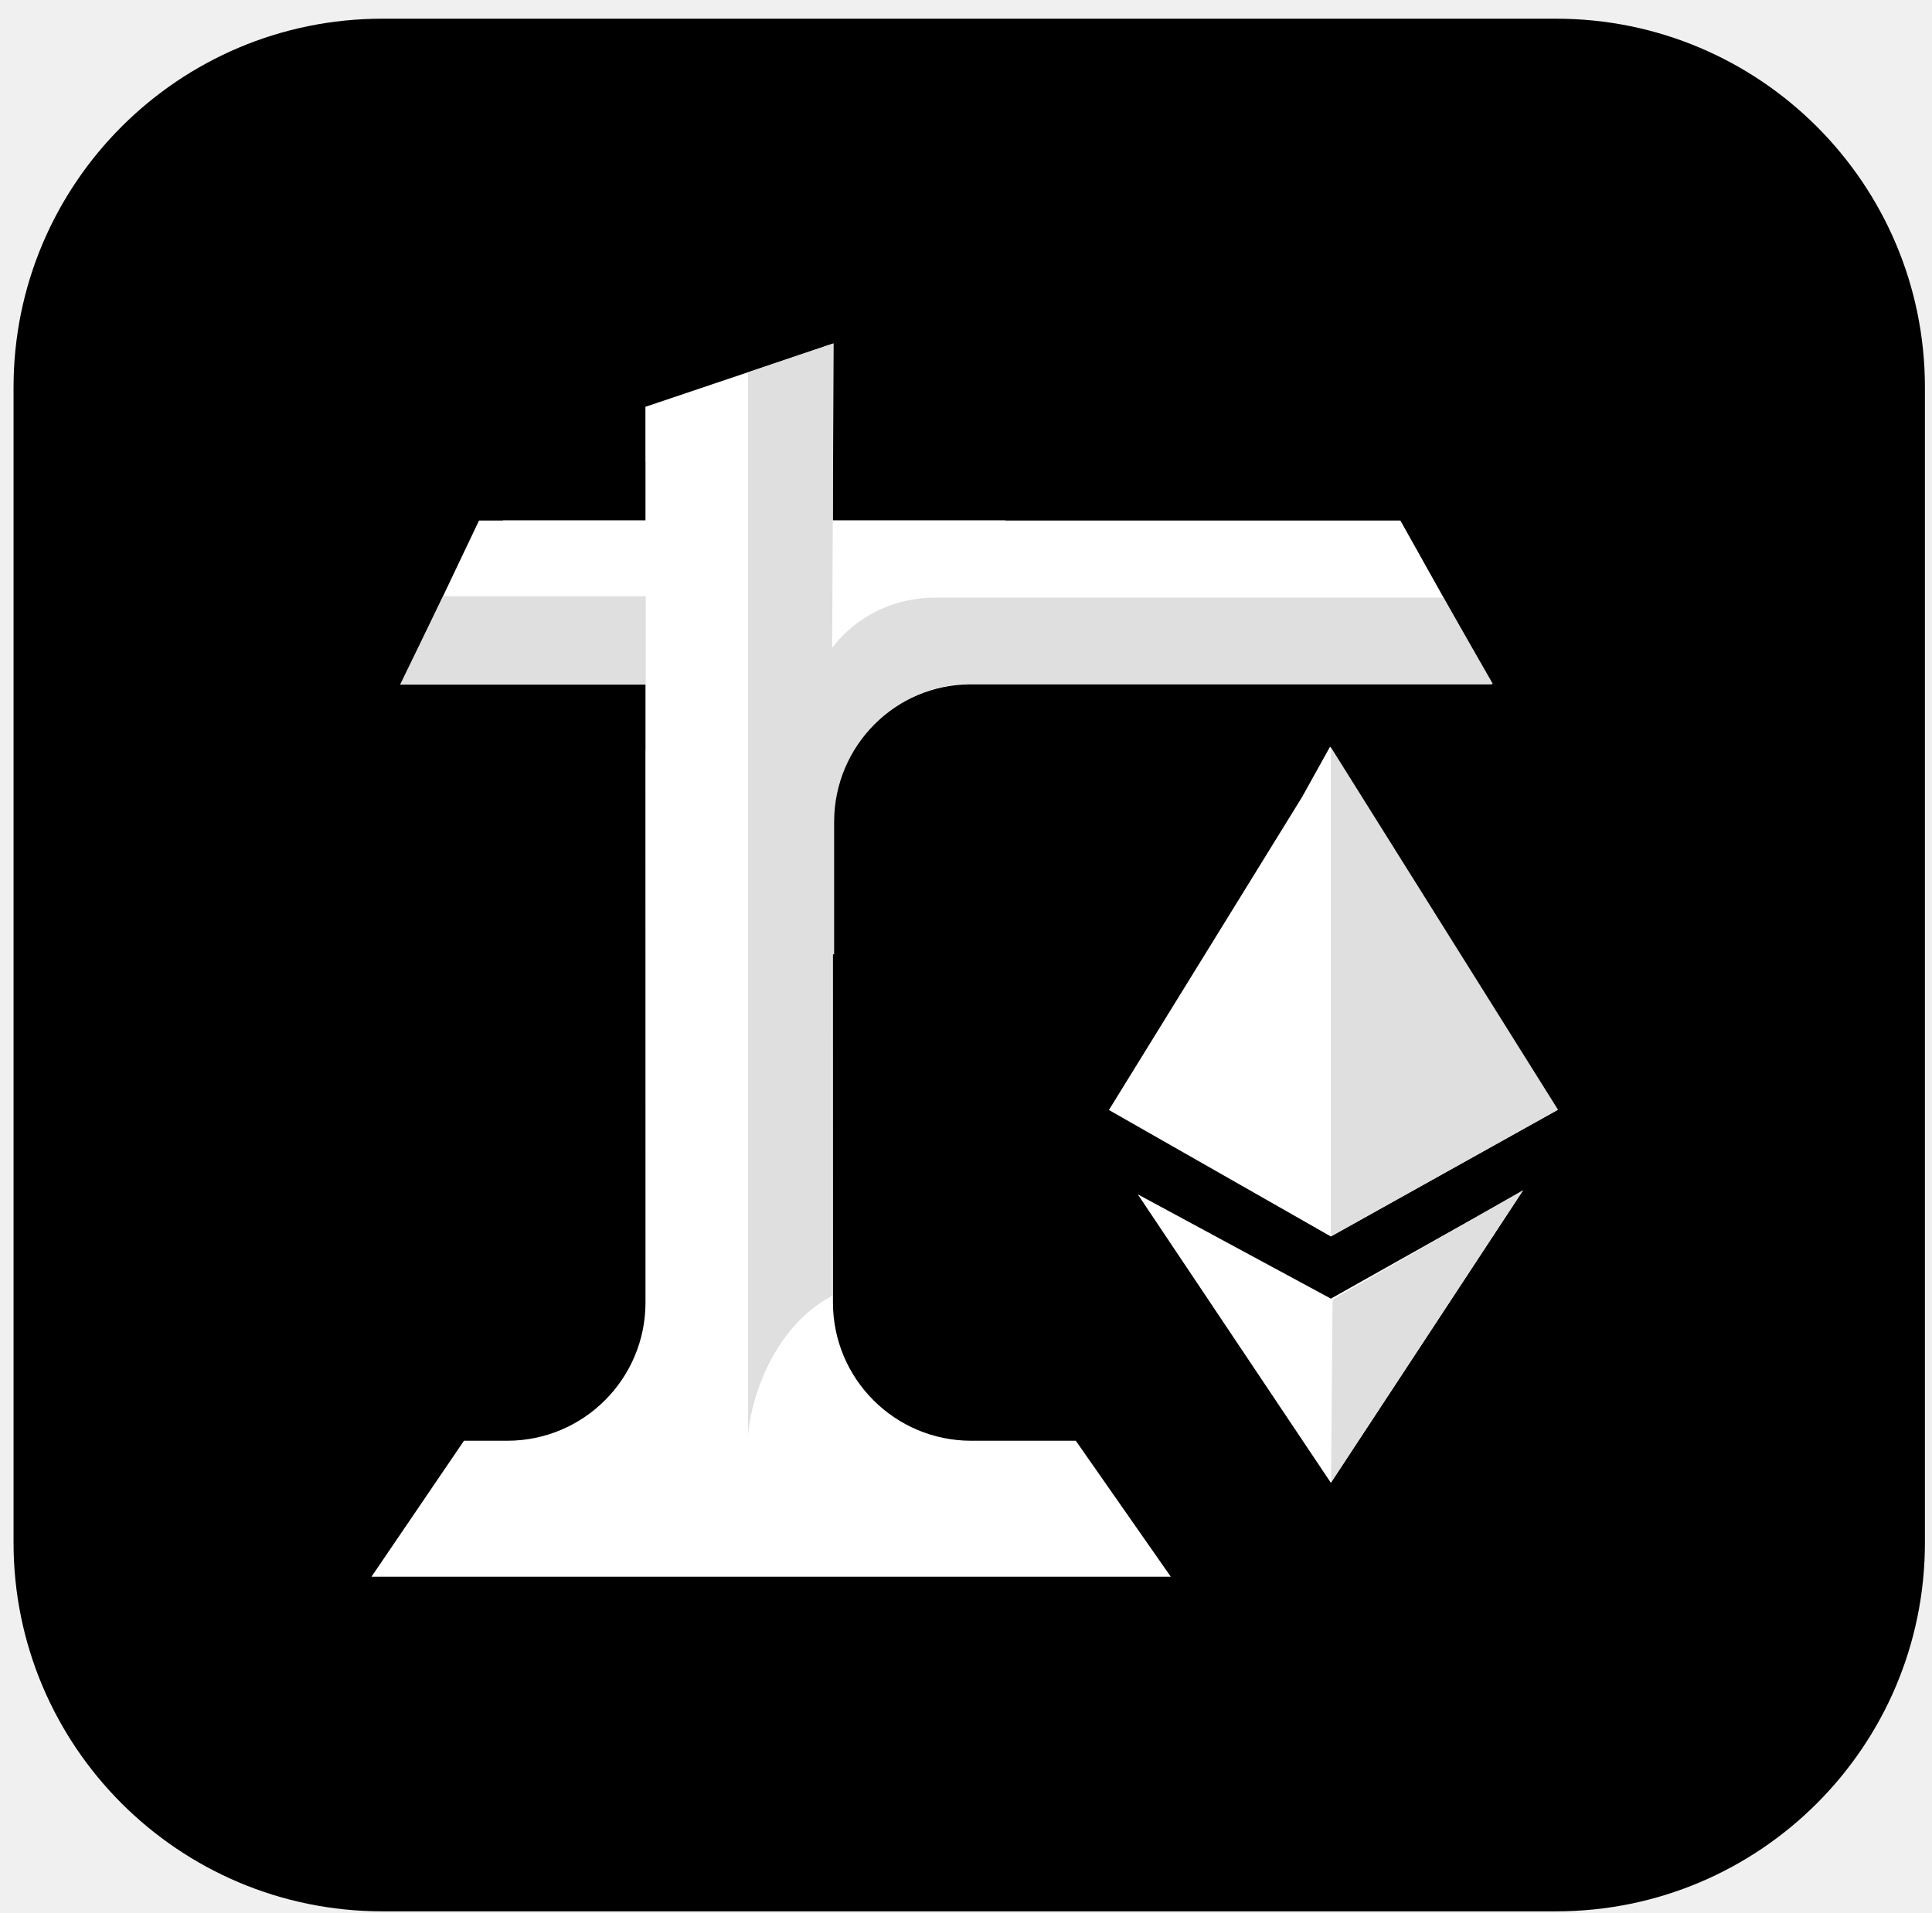
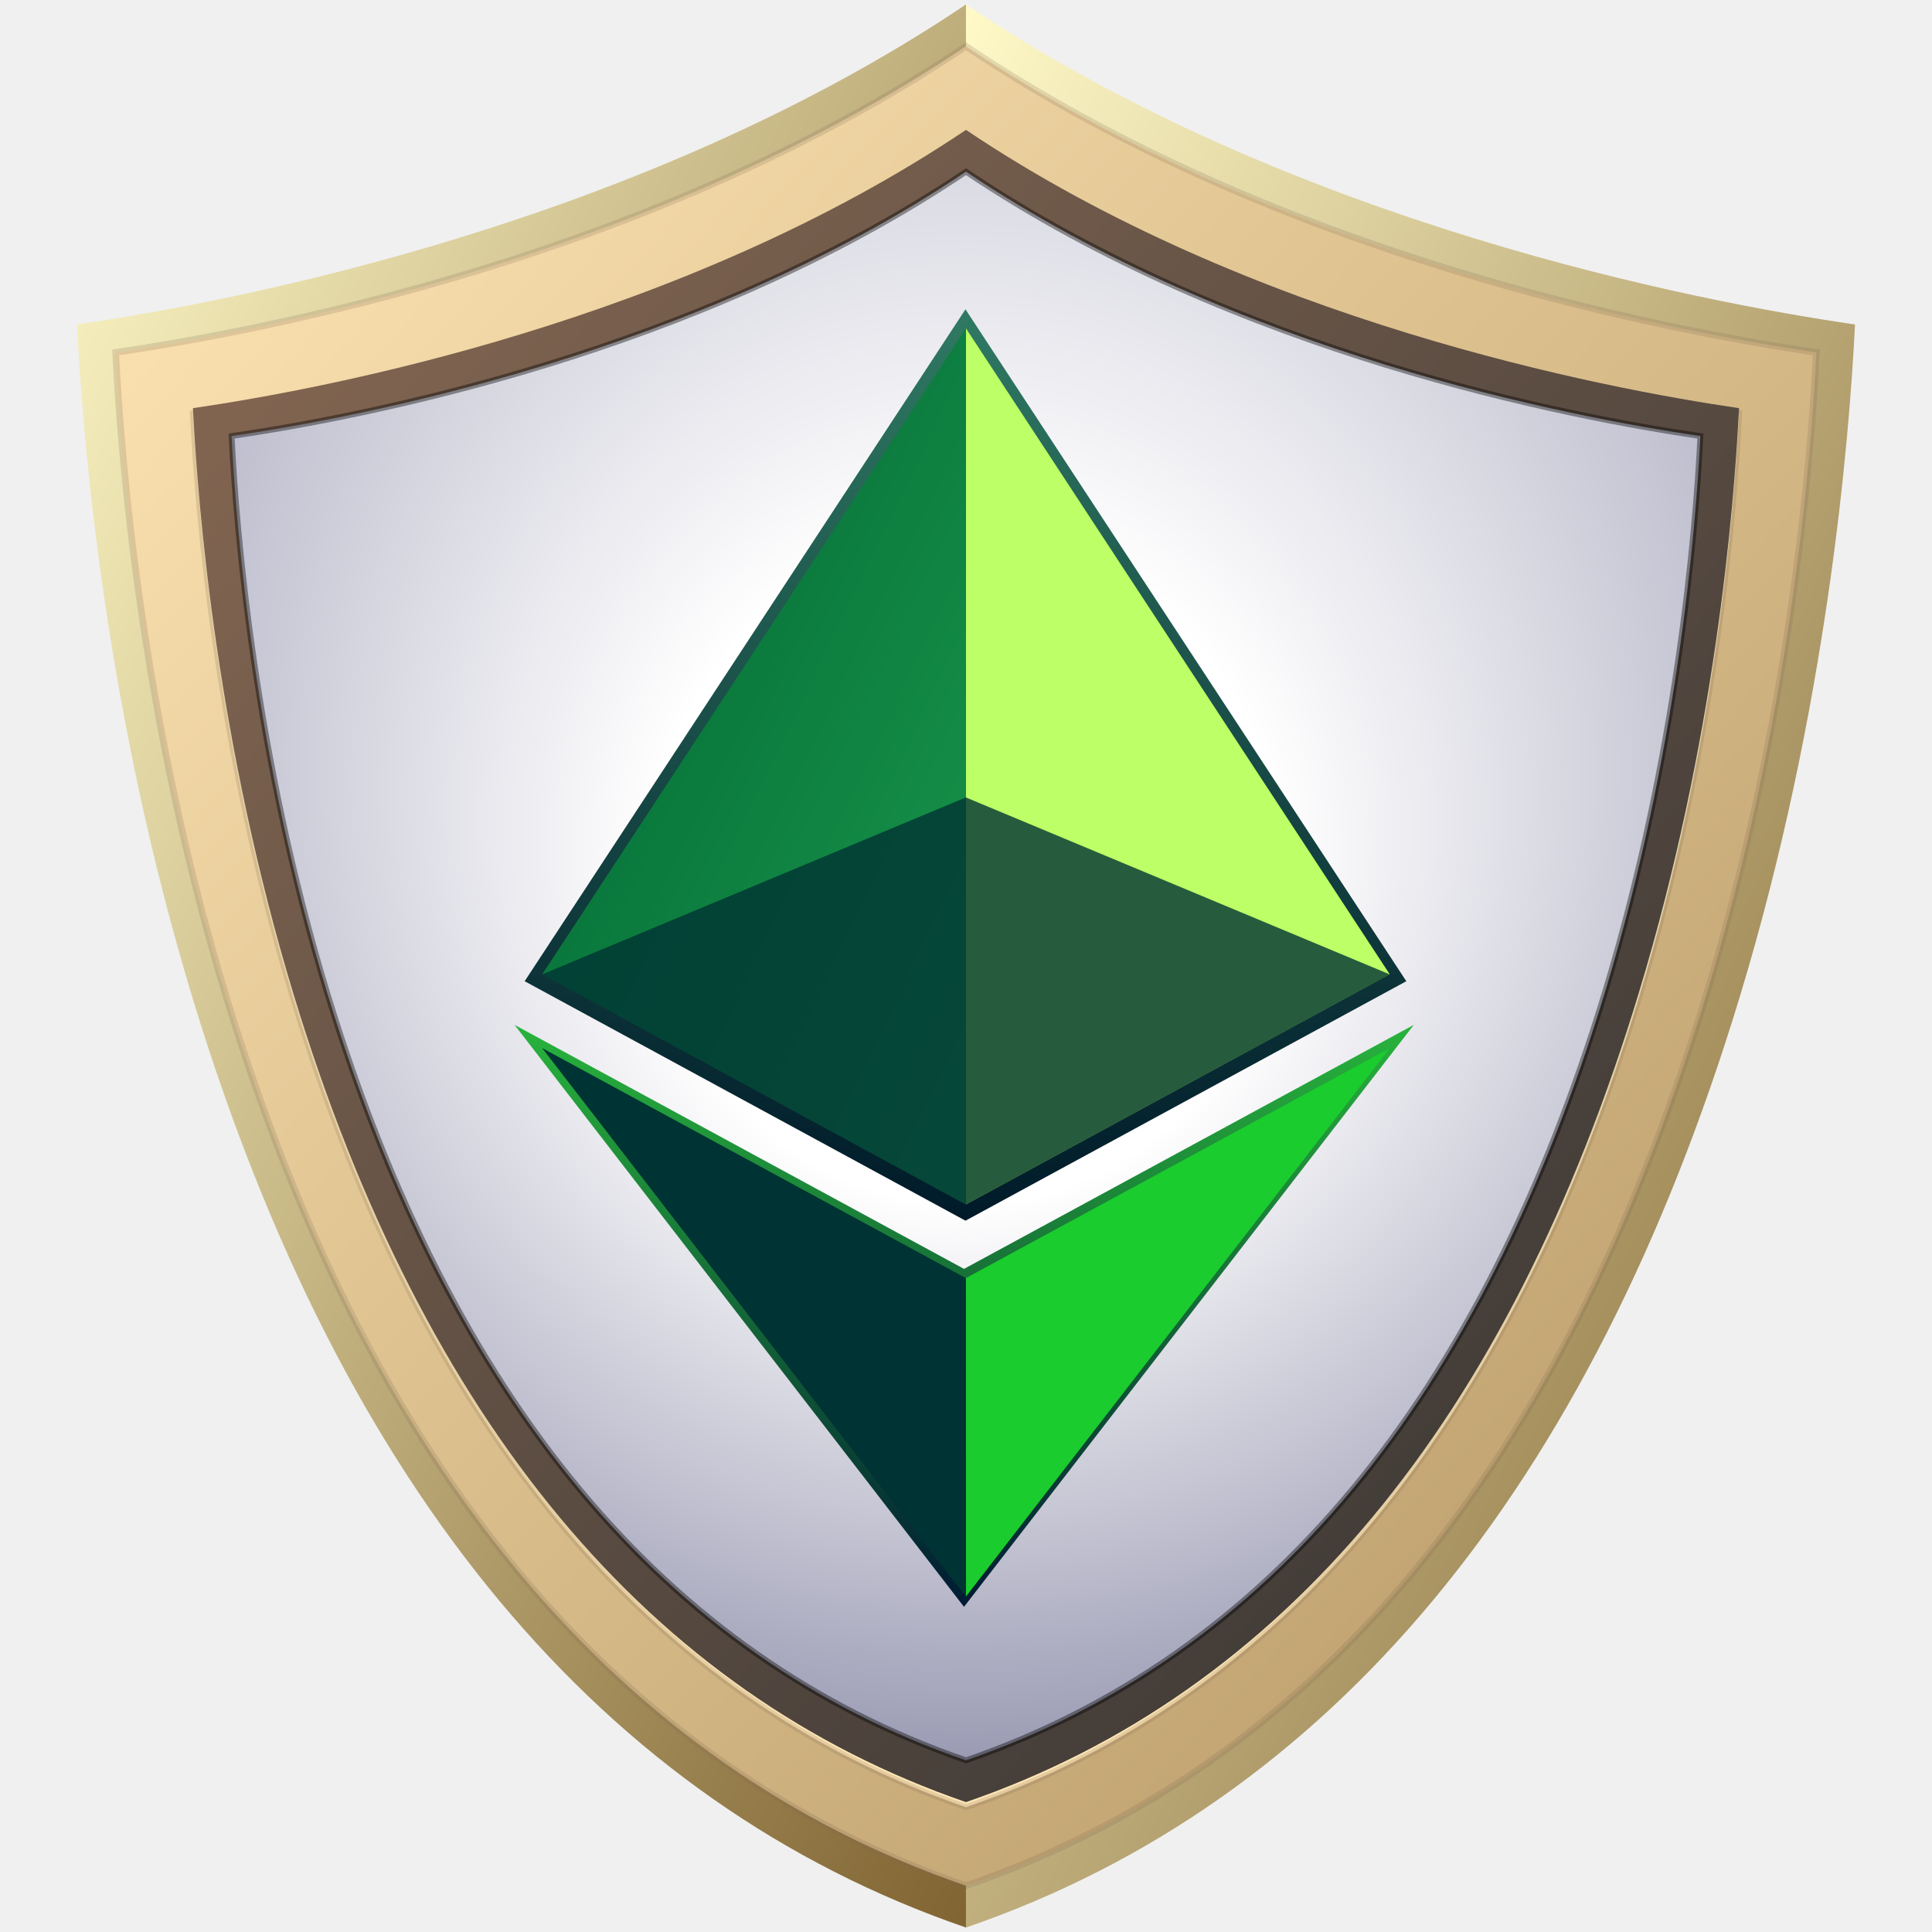
- <svg xmlns="http://www.w3.org/2000/svg" width="103" height="102" viewBox="0 0 103 102" fill="none">
-   <rect x="0.722" y="0.997" width="101.901" height="100.925" rx="19.661" fill="black" />
-   <path d="M69.415 42.505L70.912 39.812L72.544 42.505L83.024 59.191L70.953 65.936L59.119 59.191L69.415 42.505Z" fill="white" />
-   <path d="M70.953 69.25L60.658 63.688L70.953 79.072L81.184 63.498L70.953 69.25Z" fill="white" />
-   <path d="M70.953 65.926V41.853V39.85L83.063 59.178L70.953 65.926Z" fill="#DFDFDF" />
-   <path d="M70.962 79.05L71.041 69.297L81.206 63.463L70.962 79.05Z" fill="#DFDFDF" />
-   <path d="M34.409 21.693V24.613H34.413L34.412 27.747H26.809L26.809 27.757H25.538L21.384 36.491H34.413V39.972H34.409L34.413 69.455C34.413 73.527 31.113 76.828 27.041 76.828H24.735L19.806 84.077H62.417L57.354 76.828H51.779C47.708 76.828 44.407 73.527 44.407 69.455L44.402 43.665C44.507 39.708 47.73 36.527 51.705 36.491H79.548L74.658 27.757H53.602L53.602 27.747L44.399 27.747L44.399 24.613H44.402V18.325L34.409 21.693Z" fill="white" />
-   <path d="M39.882 19.852V76.55C39.973 74.964 41.047 70.855 44.365 69.103V50.867L44.47 50.9V43.831C44.47 39.759 47.771 36.458 51.843 36.458H79.581L76.951 31.866H49.908C46.129 31.866 44.365 34.556 44.365 34.556L44.444 18.307L39.882 19.852Z" fill="#DFDFDF" />
-   <path d="M23.622 31.793L21.329 36.508H34.425V31.793H23.622Z" fill="#DFDFDF" />
+ <svg xmlns="http://www.w3.org/2000/svg" xml:space="preserve" viewBox="0 0 317.855 317.855" id="Crypto-Insurance-Logo" version="1.1" width="800px" height="800px" fill="#000000">
+   <defs id="defs11">
+     <radialGradient id="centro-blanco-grad" cx="50%" cy="30%" r="70%" fx="50%" fy="50%">
+       <stop offset="030%" style="stop-color:rgb(255,255,255);stop-opacity:1" />
+       <stop offset="100%" style="stop-color:rgb(155,155,180);stop-opacity:1" />
+     </radialGradient>
+     <linearGradient id="borde-centro-grad" x1="0%" y1="0%" x2="100%" y2="100%">
+       <stop offset="010%" style="stop-color:rgb(128,100,80);stop-opacity:1" />
+       <stop offset="100%" style="stop-color:rgb(050,050,050);stop-opacity:1" />
+     </linearGradient>
+     <linearGradient id="marco-beige-borde-grad" x1="0%" y1="0%" x2="0%" y2="100%">
+       <stop offset="000%" style="stop-color:rgb(255,250,200);stop-opacity:1" />
+       <stop offset="100%" style="stop-color:rgb(255,230,180);stop-opacity:1" />
+     </linearGradient>
+     <linearGradient id="marco-beige-grad" x1="0%" y1="0%" x2="100%" y2="100%">
+       <stop offset="000%" style="stop-color:rgb(255,230,180);stop-opacity:1" />
+       <stop offset="100%" style="stop-color:rgb(180,150,100);stop-opacity:1" />
+     </linearGradient>
+     <linearGradient id="borde-marco-left-grad" x1="0%" y1="0%" x2="100%" y2="100%">
+       <stop offset="000%" style="stop-color:rgb(255,250,200);stop-opacity:1" />
+       <stop offset="100%" style="stop-color:rgb(128,100,050);stop-opacity:1" />
+     </linearGradient>
+     <linearGradient id="borde-marco-right-grad" x1="0%" y1="0%" x2="100%" y2="100%">
+       <stop offset="000%" style="stop-color:rgb(255,250,200);stop-opacity:1" />
+       <stop offset="100%" style="stop-color:rgb(128,100,050);stop-opacity:1" />
+     </linearGradient>
+     <linearGradient id="diamante1-grad" x1="0%" y1="0%" x2="100%" y2="100%">
+       <stop offset="000%" style="stop-color:rgb(00,100,50);stop-opacity:1" />
+       <stop offset="100%" style="stop-color:rgb(26,153,77);stop-opacity:1" />
+     </linearGradient>
+     <linearGradient id="diamante-a-grad" x1="0%" y1="0%" x2="0%" y2="100%">
+       <stop offset="000%" style="stop-color:#2f7962;stop-opacity:1" />
+       <stop offset="100%" style="stop-color:#001a29;stop-opacity:1" />
+     </linearGradient>
+     <linearGradient id="diamante-b-grad" x1="0%" y1="0%" x2="0%" y2="100%">
+       <stop offset="000%" style="stop-color:#28b33c;stop-opacity:1" />
+       <stop offset="100%" style="stop-color:#001a33;stop-opacity:1" />
+     </linearGradient>
+   </defs>
+   <g transform="matrix(1.15,0,0,1.15,-23.84258,-24.79478)" id="borde-marco-left">
+     <path id="marco-beige-left-poly" d="m 31.748,67.982 c 0.831,16.784 4.062,55.438 16.604,96.591 21.405,70.227 58.601,114.87 110.576,132.746 L 158.927,22.198 C 112.175,53.648 54.153,64.713 31.748,67.982 Z" style="fill:url(#borde-marco-left-grad)" />
+   </g>
+   <g transform="matrix(1.15,0,0,1.15,-23.84258,-24.79478)" id="borde-marco-right">
+     <path id="marco-beige-right-poly" d="M 158.928,297.319 C 211.024,279.403 248.263,234.608 269.641,164.117 282.098,123.043 285.294,84.683 286.113,67.983 263.709,64.714 205.675,53.651 158.927,22.198 Z" style="fill:url(#borde-marco-right-grad)" />
+   </g>
+   <g transform="matrix(1.1,0,0,1.1,-15.89605,-16.80685)" id="marco-beige">
+     <path id="marco-beige-poly" d="m 31.748,67.982 c 0.831,16.784 4.062,55.438 16.604,96.591 21.405,70.227 58.601,114.87 110.576,132.746 52.096,-17.916 89.335,-62.711 110.713,-133.202 12.457,-41.074 15.653,-79.434 16.472,-96.134 C 263.709,64.714 205.675,53.651 158.927,22.198 112.175,53.648 54.153,64.713 31.748,67.982 Z" style="fill:url(#marco-beige-grad);stroke:rgb(128,100,80);stroke-opacity:0.2" />
+   </g>
+   <g transform="translate(-0.003, -0.831, 0, 0, 0, 30.0)" id="marco-beige-borde">
+     <path id="marco-beige-borde-poly" d="m 31.748,67.982 c 0.831,16.784 4.062,55.438 16.604,96.591 21.405,70.227 58.601,114.87 110.576,132.746 52.096,-17.916 89.335,-62.711 110.713,-133.202 12.457,-41.074 15.653,-79.434 16.472,-96.134 C 263.709,64.714 205.675,53.651 158.927,22.198 112.175,53.648 54.153,64.713 31.748,67.982 Z" style="fill:url(#marco-beige-borde-grad);stroke:rgb(128,100,80);stroke-opacity:0.2" />
+   </g>
+   <g id="borde-centro" transform="translate(-0.003,-0.831)">
+     <path id="borde-centro-poly" d="m 31.748,67.982 c 0.831,16.784 4.062,55.438 16.604,96.591 21.405,70.227 58.601,114.87 110.576,132.746 52.096,-17.916 89.335,-62.711 110.713,-133.202 12.457,-41.074 15.653,-79.434 16.472,-96.134 C 263.709,64.714 205.675,53.651 158.927,22.198 112.175,53.648 54.153,64.713 31.748,67.982 Z" style="fill:url(#borde-centro-grad)" />
+   </g>
+   <g transform="matrix(0.95,0,0,0.95,7.943525,7.156925)" id="centro-blanco">
+     <path id="centro-blanco-poly" d="m 31.748,67.982 c 0.831,16.784 4.062,55.438 16.604,96.591 21.405,70.227 58.601,114.87 110.576,132.746 52.096,-17.916 89.335,-62.711 110.713,-133.202 12.457,-41.074 15.653,-79.434 16.472,-96.134 C 263.709,64.714 205.675,53.651 158.927,22.198 112.175,53.648 54.153,64.713 31.748,67.982 Z" style="fill:url(#centro-blanco-grad);stroke:#000000;stroke-opacity:0.4" />
+   </g>
+   <g id="logo-borde">
+     <path id="diamante-a" d="M 158.928,52.591 87.824,160.966 158.928,199.592 230.031,160.966 Z" transform="scale(1.02) translate(-3.2,-2.7)" style="fill:url(#diamante-a-grad)" />
+     <path id="diamante-b" d="m 87.798,171.528 71.103,92.063 71.156,-92.063 -71.156,38.602 z" transform="scale(1.04) translate(-6.4,-9.4)" style="fill:url(#diamante-b-grad)" />
+   </g>
+   <g transform="translate(0.9930745)" id="logo-todo">
+     <path id="diamante1" d="m 88.225,160.283 69.709,37.869 V 54.033 Z" style="fill:url(#diamante1-grad);" />
+     <path id="diamante24" d="M 157.934,54.033 V 198.151 l 69.709,-37.869 z" style="fill:#bdff66;" />
+     <path id="diamante3" d="m 157.909,131.193 -69.709,29.113 69.709,37.869 69.735,-37.869 z" style="fill:#003333;opacity:0.8;" />
+     <path id="diamante56" d="M 157.909,210.276 V 262.689 l 69.761,-90.258 z" style="fill:#1acc2d" />
+     <path id="diamante5" d="M 88.199,172.431 157.909,262.689 v -52.413 z" style="fill:#003333" />
+   </g>
</svg>
